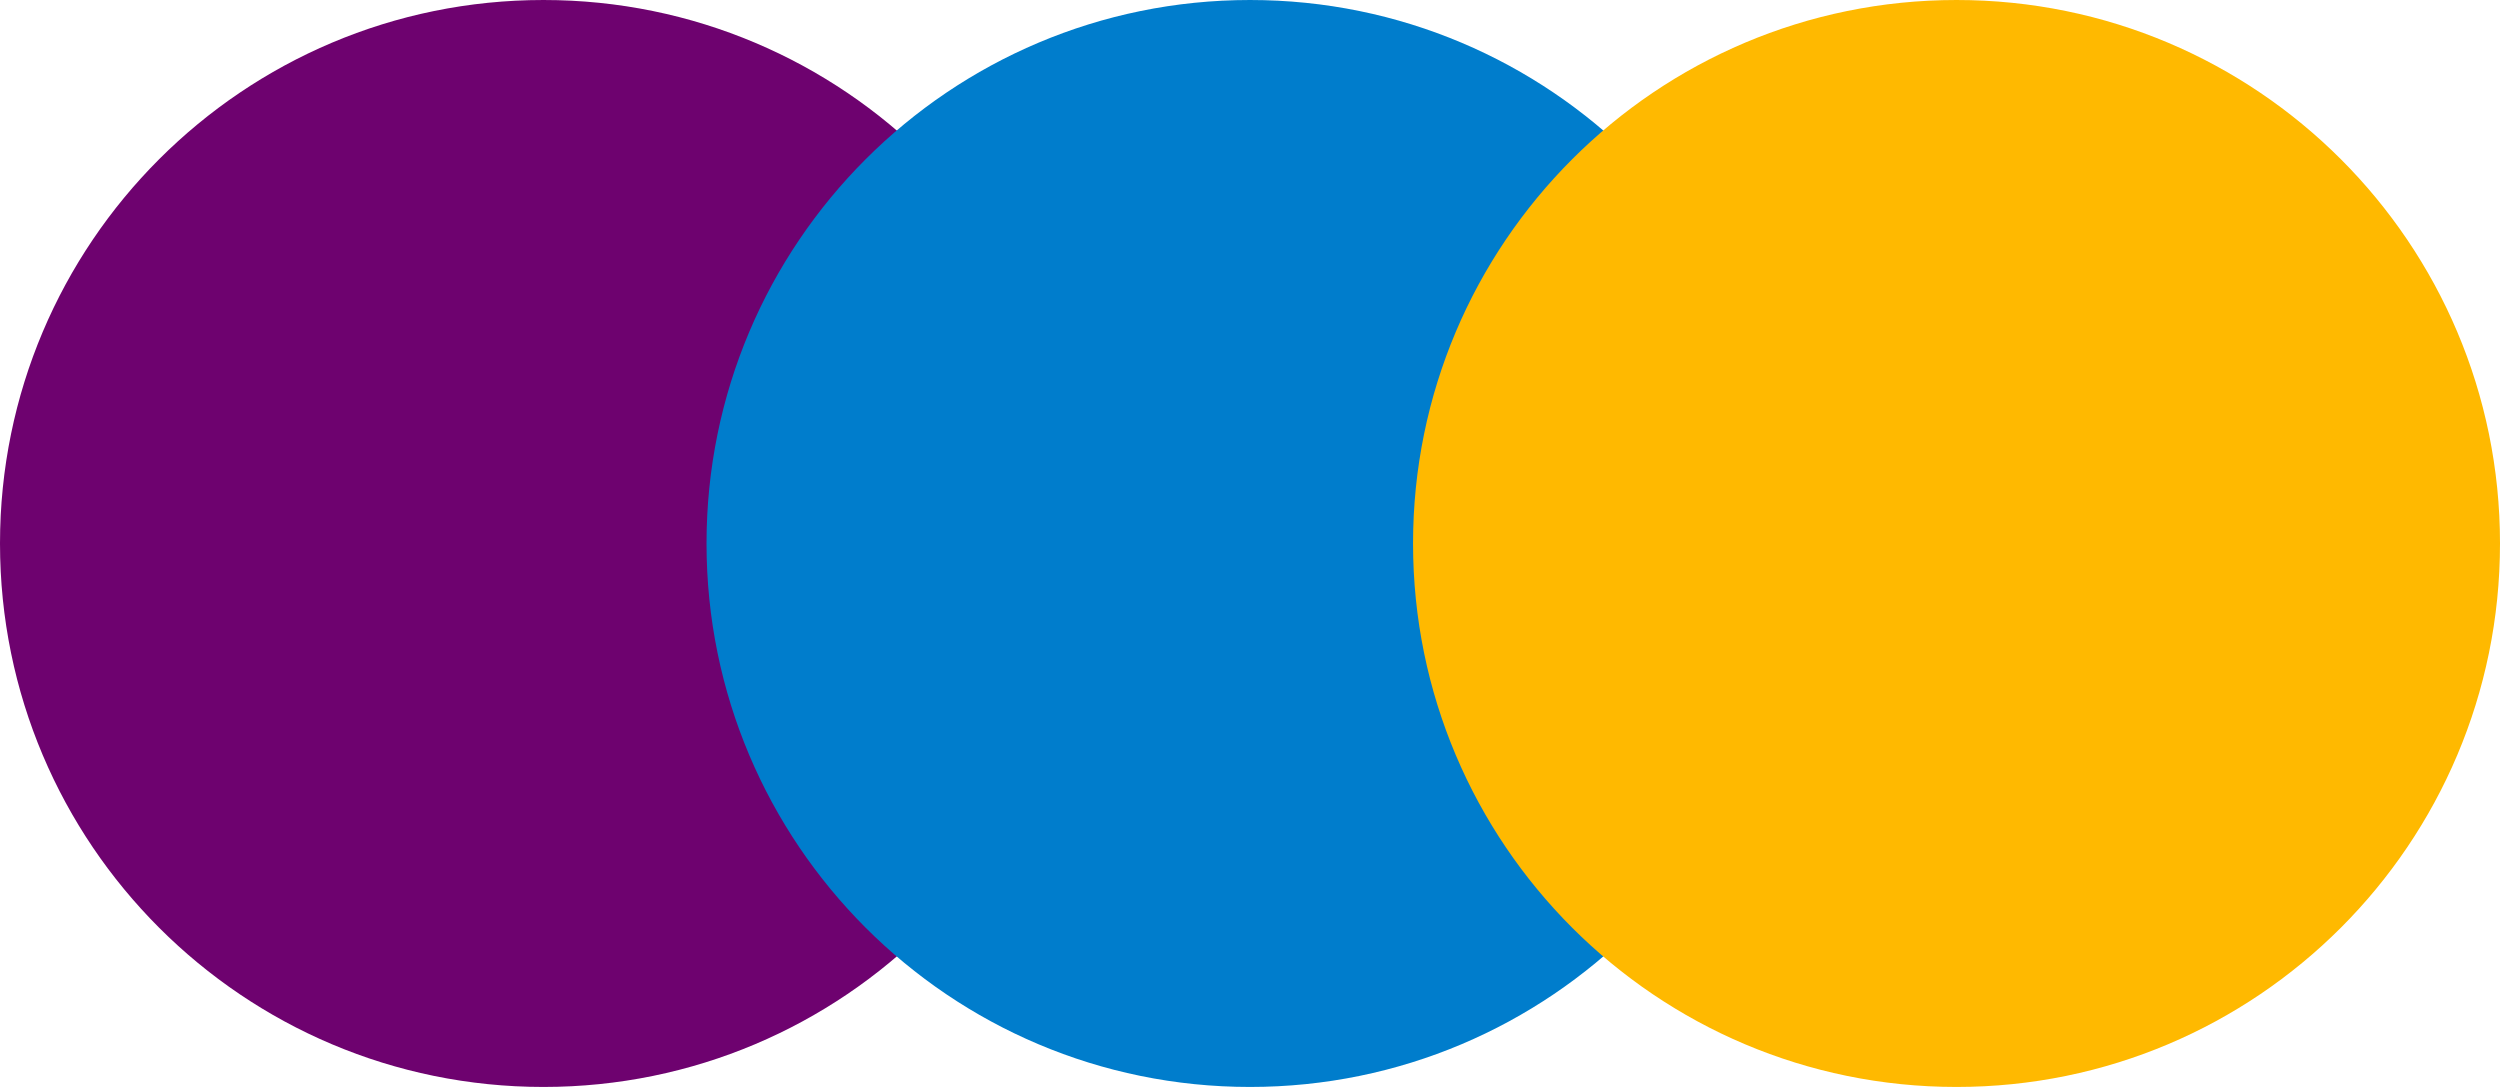
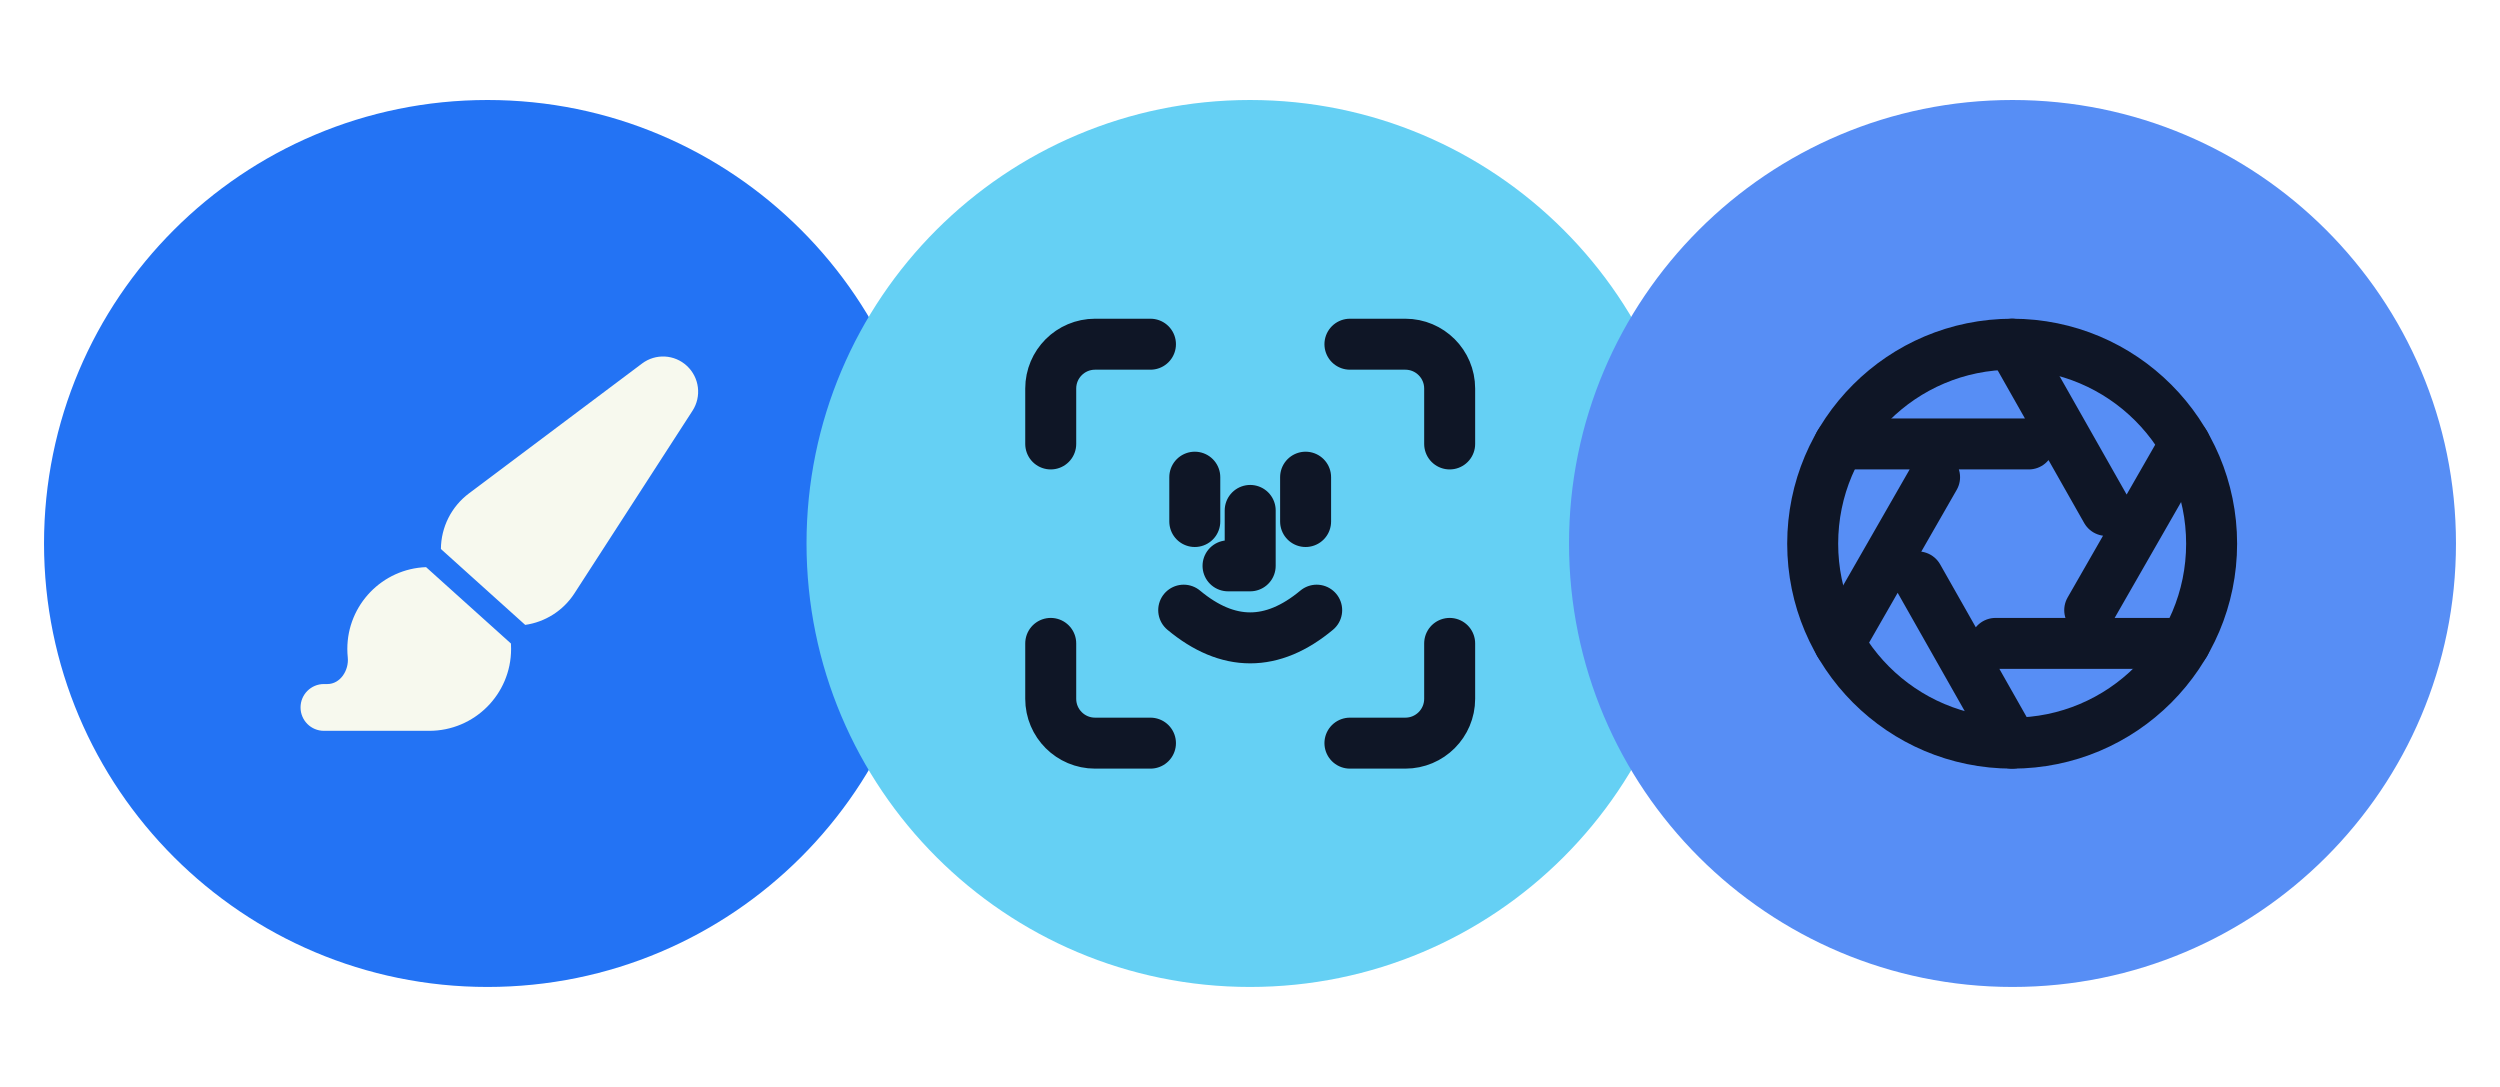
<svg xmlns="http://www.w3.org/2000/svg" viewBox="0 0 460 200" width="460" height="200">
-   <circle cx="100" cy="100" r="100" fill="#6E026F" />
-   <circle cx="230" cy="100" r="100" fill="#007DCC" />
-   <circle cx="360" cy="100" r="100" fill="#FFB900" />
+   <circle cx="89.7" cy="100" r="81.6" fill="#2373F4" />
+   <g transform="translate(40.8 51.1) scale(2.039)">
+     <svg x="5" y="5" width="38" height="38" viewBox="0 0 576 512">
+       <path fill="#F7F9EE" d="M339.3 367.1c27.3-3.9 51.9-19.4 67.2-42.9L568.2 74.1c12.6-19.5 9.4-45.3-7.6-61.2S517.7-4.4 499.1 9.6L262.4 187.2c-24 18-38.2 46.1-38.4 76.1L339.3 367.1zm-19.6 25.4l-116-104.4C143.9 290.3 96 339.6 96 400c0 3.9 .2 7.8 .6 11.6C98.4 429.1 86.4 448 68.8 448H64c-17.7 0-32 14.3-32 32s14.3 32 32 32H208c61.9 0 112-50.1 112-112c0-2.5-.1-5-.2-7.5z" />
+     </svg>
+   </g>
+   <circle cx="230.0" cy="100" r="81.6" fill="#65D0F4" />
+   <g transform="translate(181.1 51.1) scale(2.039)">
+     <g fill="none" stroke="#0F1626" stroke-width="4.6" stroke-linecap="round" stroke-linejoin="round">
+       <path d="M6 15V10a4 4 0 0 1 4-4h5M33 6h5a4 4 0 0 1 4 4v5M42 33v5a4 4 0 0 1-4 4h-5M15 42h-5a4 4 0 0 1-4-4v-5M18 30q6 5 12 0M19 18v4M29 18v4M24 21v5h-2" />
+     </g>
+   </g>
+   <circle cx="370.3" cy="100" r="81.6" fill="#578EF5" />
+   <g transform="translate(321.3 51.1) scale(2.039)">
+     <g fill="none" stroke="#0F1626" stroke-width="4.6" stroke-linecap="round" stroke-linejoin="round">
+       <circle cx="24" cy="24" r="18" />
+       <path d="M24 6l8.5 15M39.6 15L31 30M39.6 33H22.5M24 42l-8.5-15M8.4 33L17 18M8.4 15H25.5" />
+     </g>
+   </g>
</svg>
